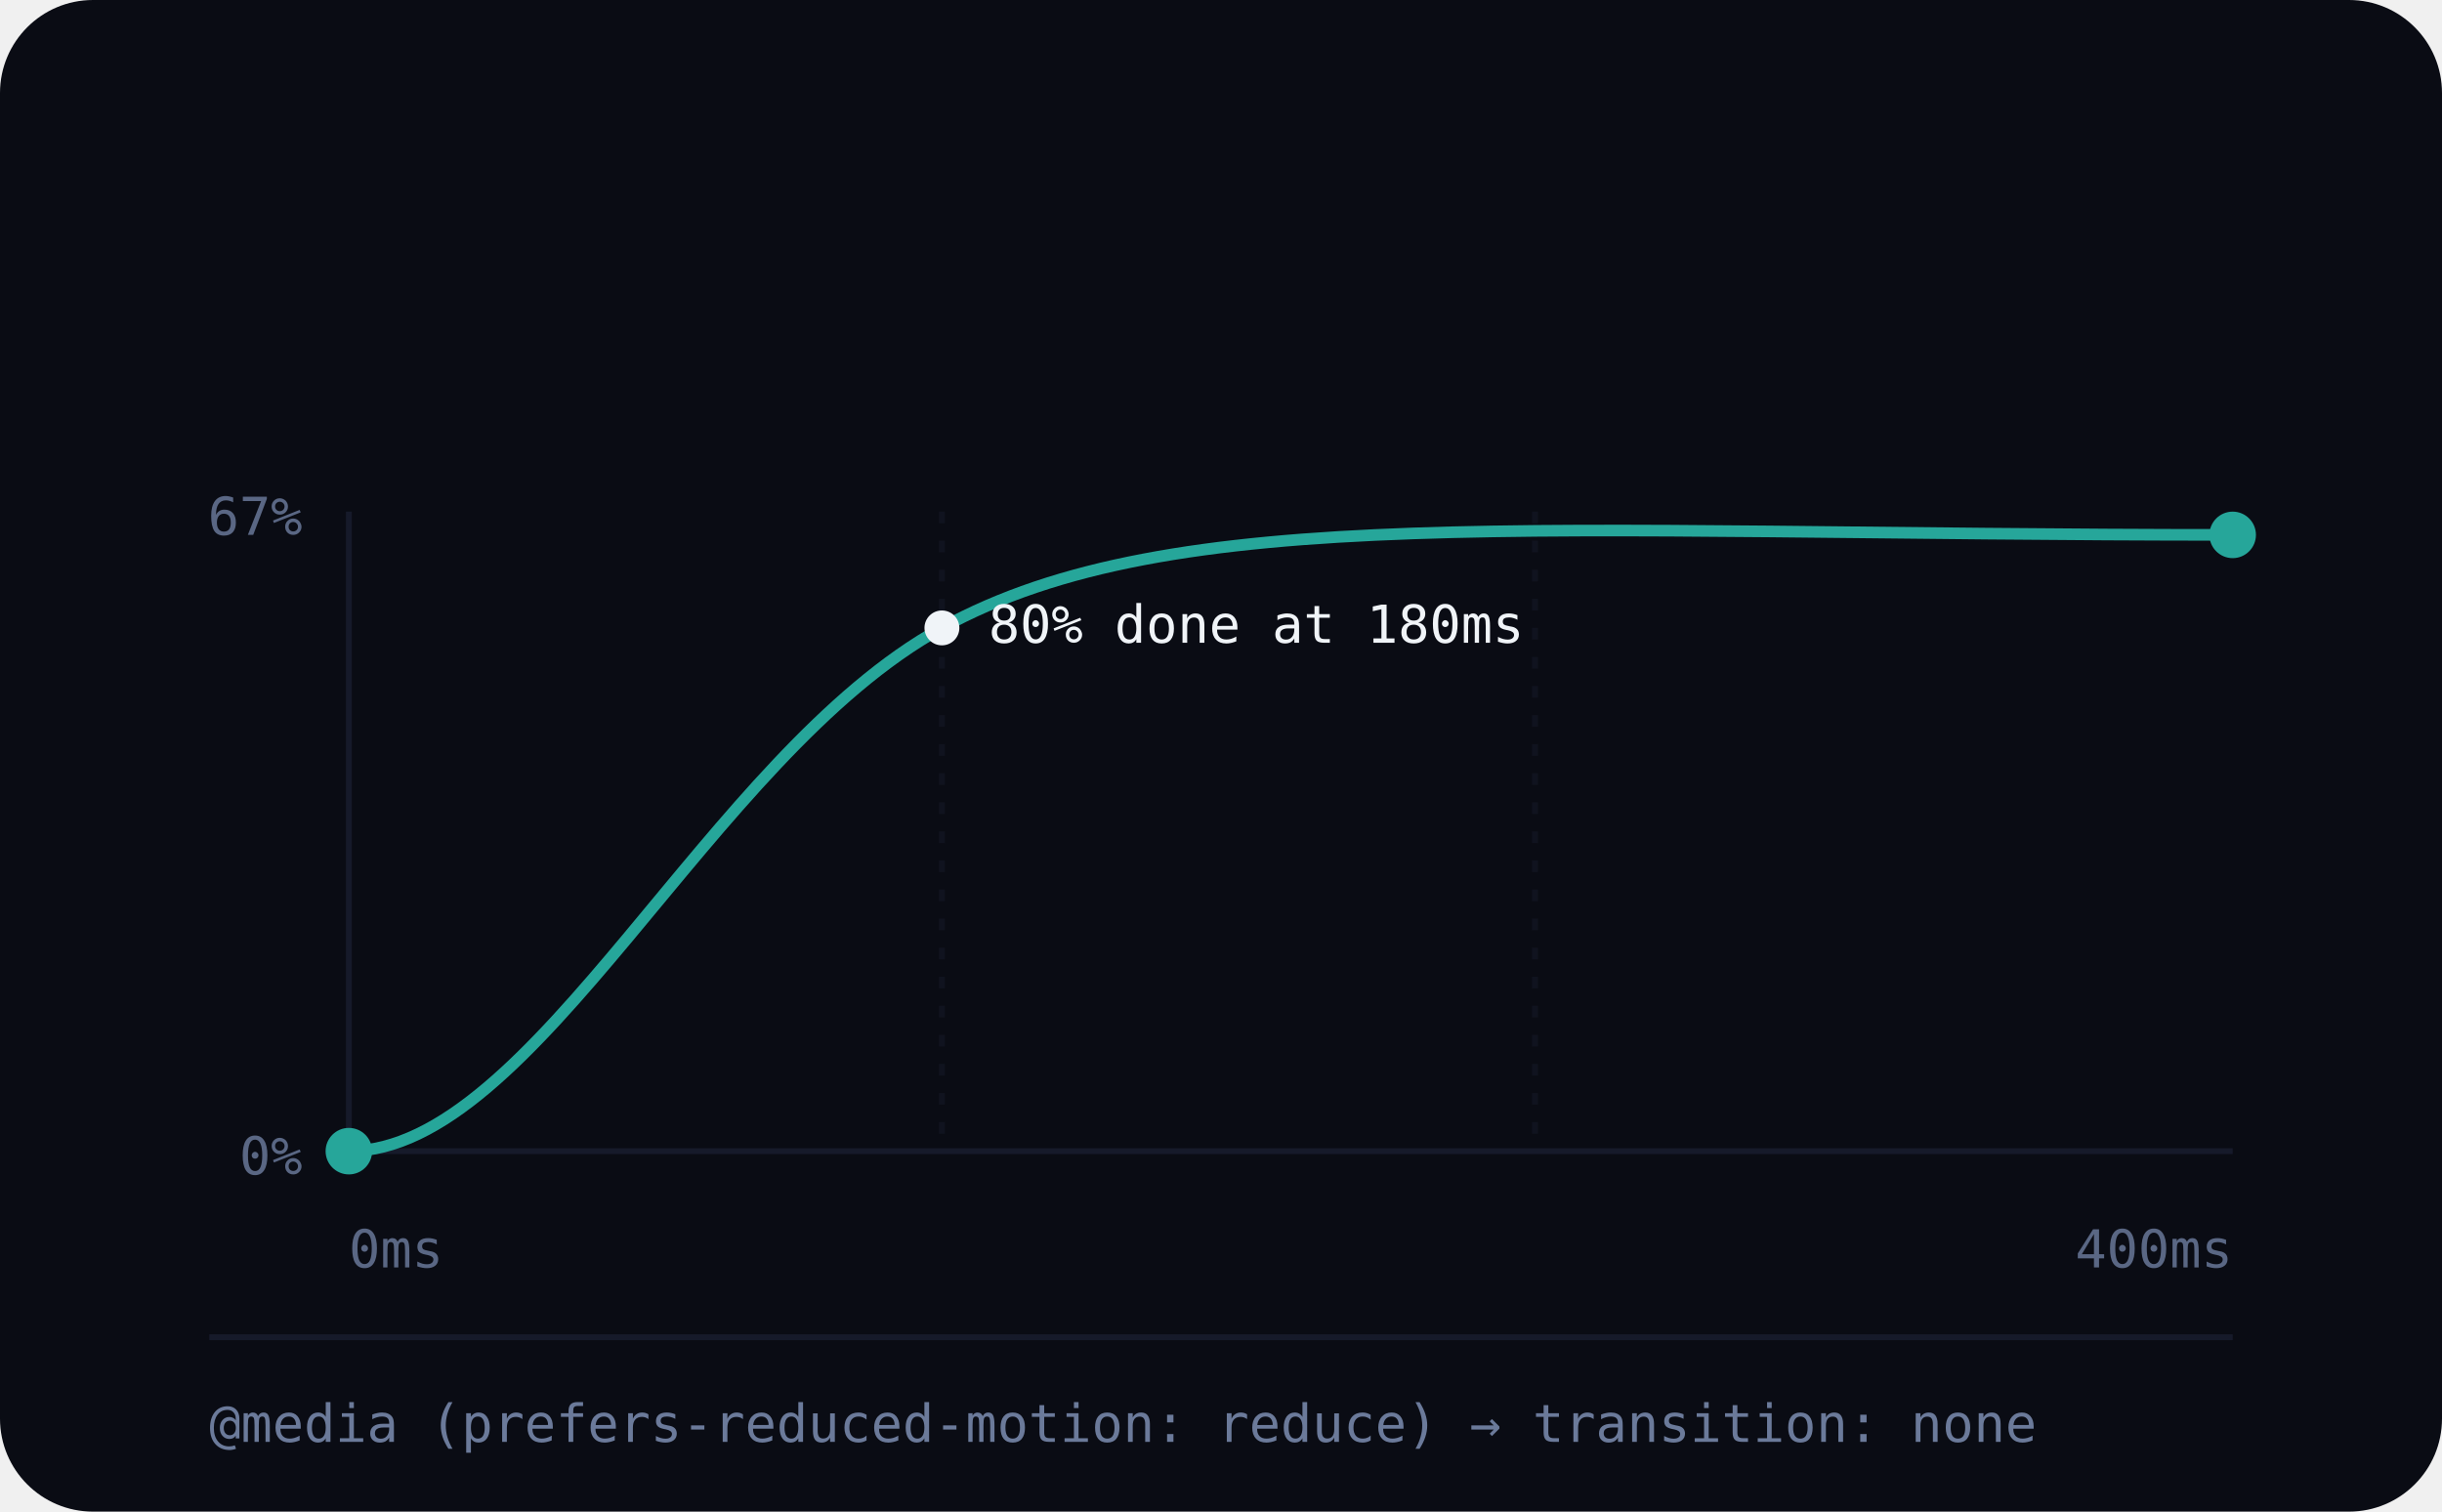
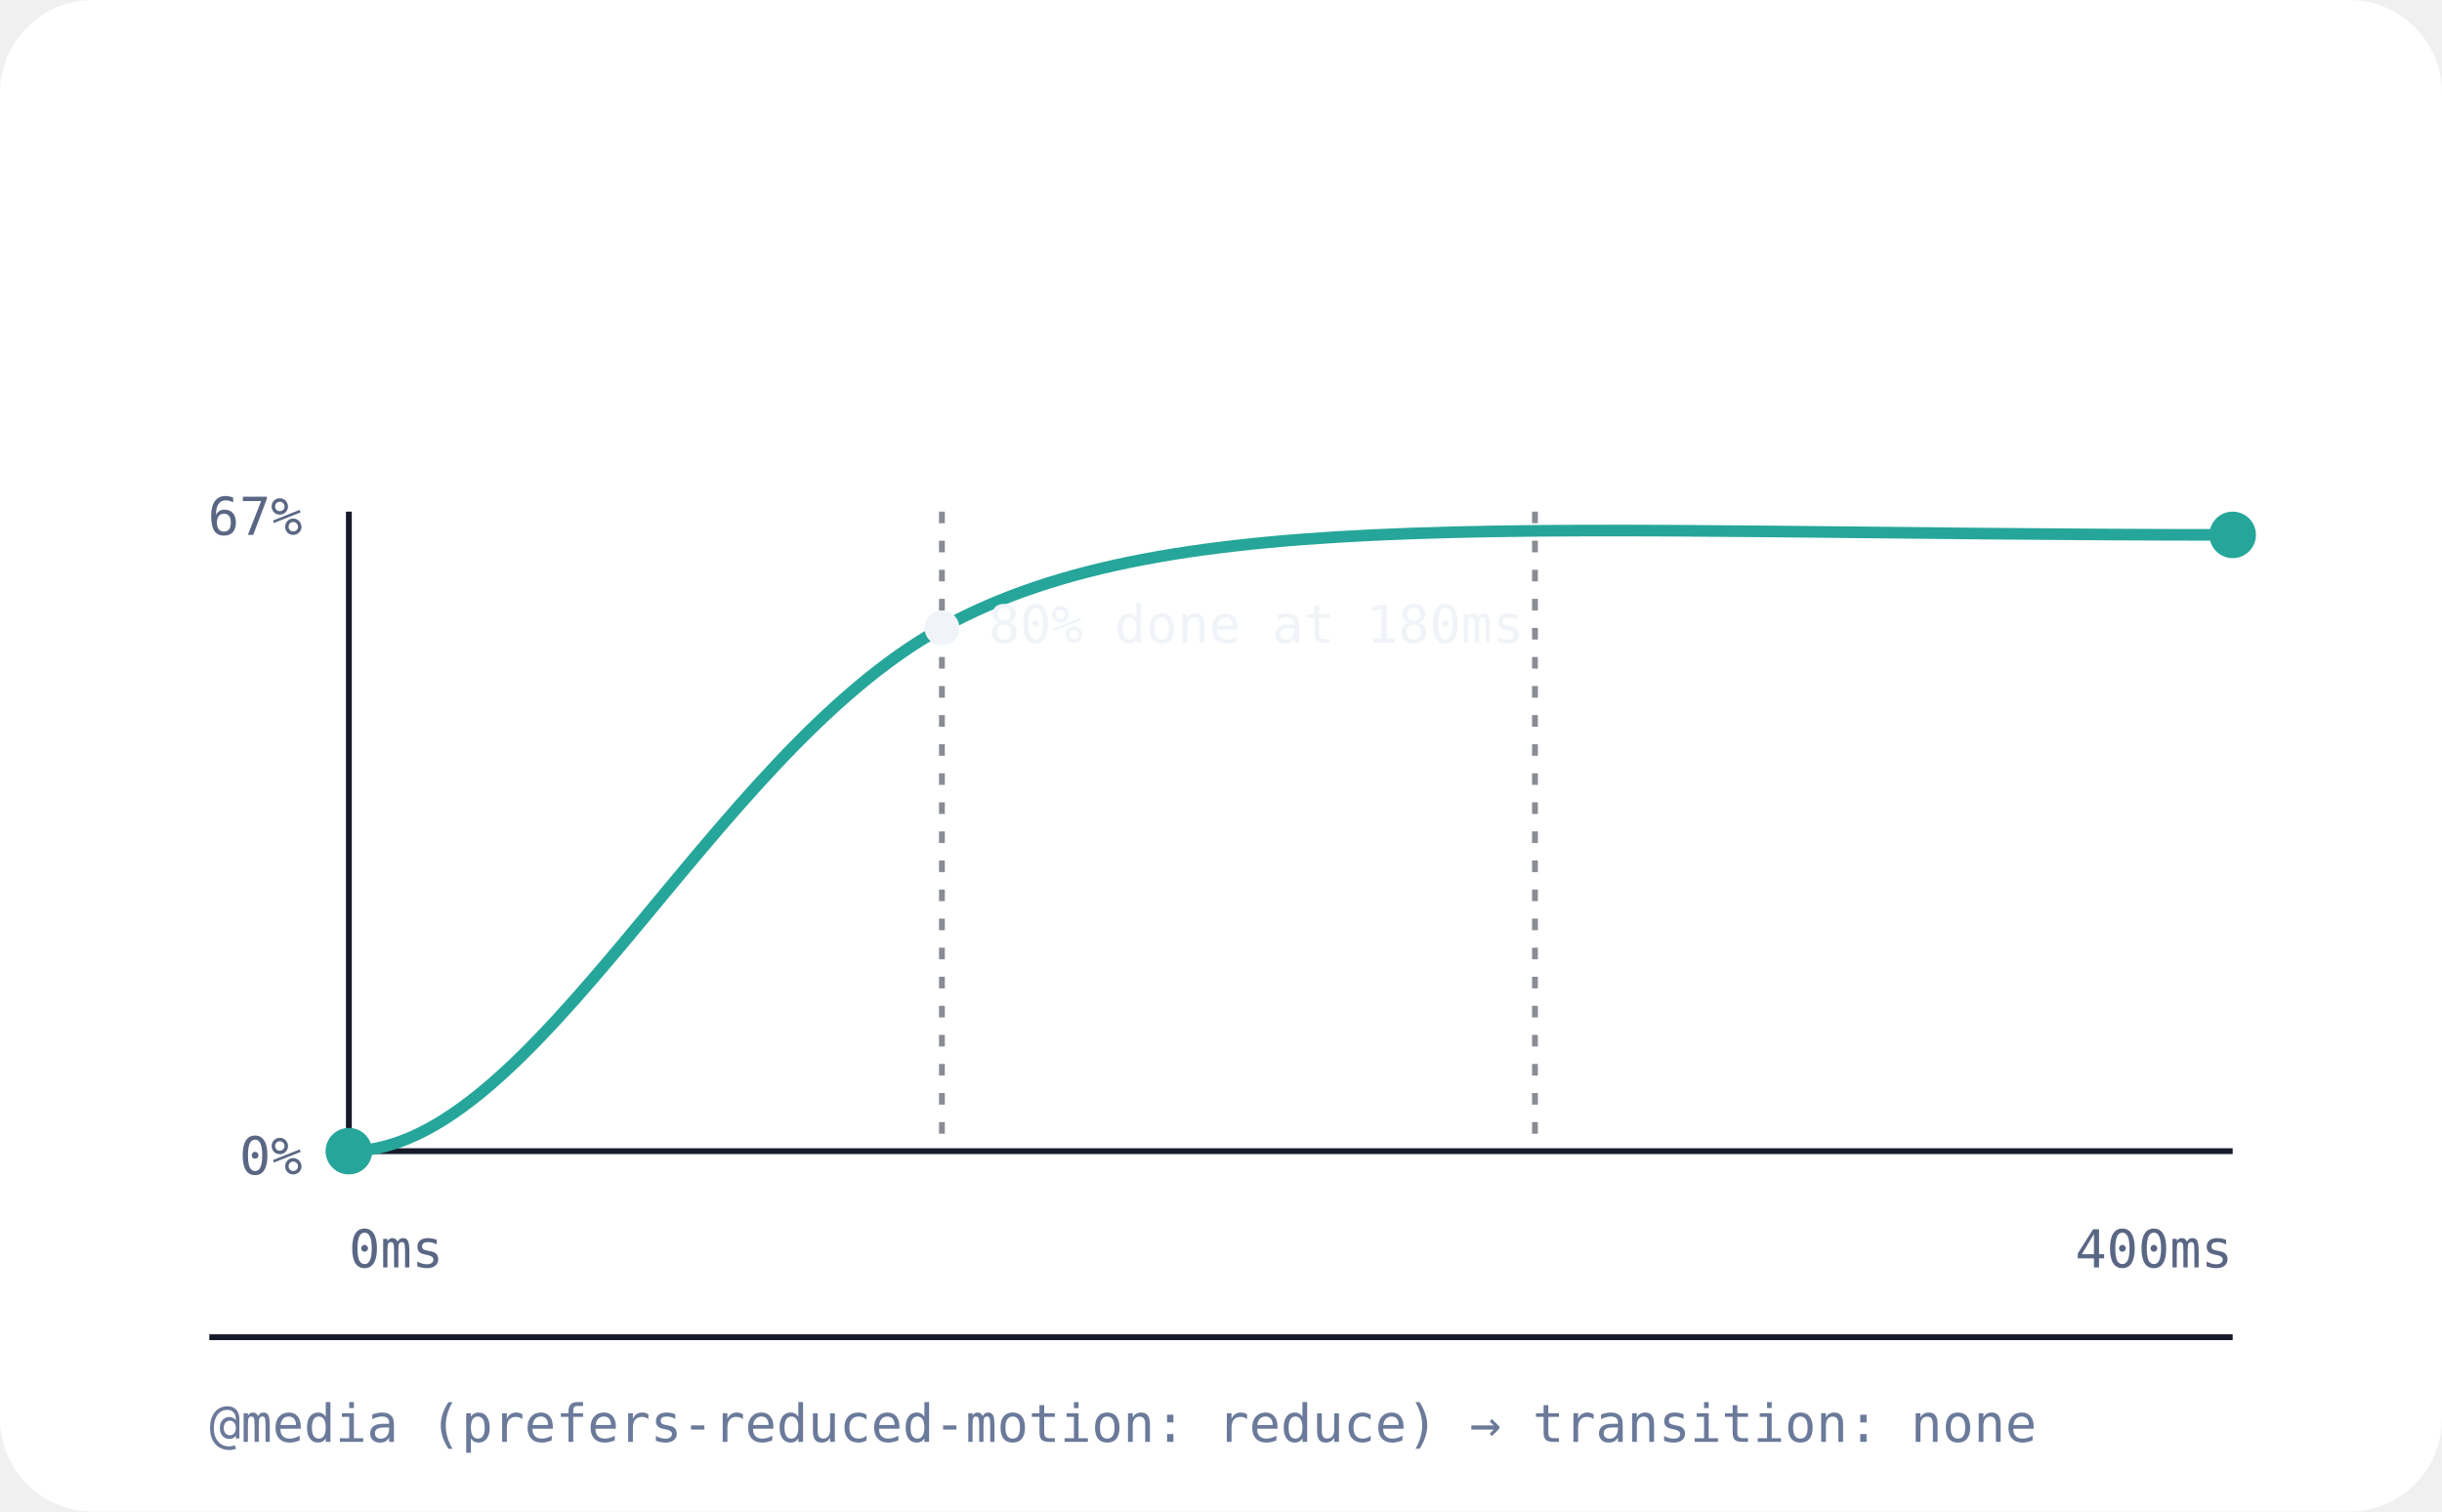
<svg xmlns="http://www.w3.org/2000/svg" width="420" height="260" viewBox="0 0 420 260" fill="none">
-   <rect width="420" height="260" rx="16" fill="#0A0C14" />
+   <rect width="420" height="260" rx="16" fill="#FFFFFF" />
  <line x1="60" y1="198" x2="384" y2="198" stroke="#161A2A" />
  <line x1="60" y1="88" x2="60" y2="198" stroke="#161A2A" />
  <text x="60" y="218" font-family="'Menlo', 'Consolas', monospace" font-size="9" fill="#5A6784">0ms</text>
  <text x="384" y="218" font-family="'Menlo', 'Consolas', monospace" font-size="9" fill="#5A6784" text-anchor="end">400ms</text>
  <text x="52" y="92" font-family="'Menlo', 'Consolas', monospace" font-size="9" fill="#5A6784" text-anchor="end">67%</text>
  <text x="52" y="202" font-family="'Menlo', 'Consolas', monospace" font-size="9" fill="#5A6784" text-anchor="end">0%</text>
  <line x1="162" y1="88" x2="162" y2="198" stroke="#161A2A" stroke-dasharray="2 3" opacity="0.5" />
  <line x1="264" y1="88" x2="264" y2="198" stroke="#161A2A" stroke-dasharray="2 3" opacity="0.5" />
  <path d="M 60 198 C 92 198 122 130 162 108 S 264 92 384 92" stroke="#26A69A" stroke-width="2" fill="none" stroke-linecap="round" />
  <circle cx="60" cy="198" r="4" fill="#26A69A" />
  <circle cx="384" cy="92" r="4" fill="#26A69A" />
  <circle cx="162" cy="108" r="3" fill="#F0F4F8" />
  <text x="170" y="108" font-family="'Menlo', 'Consolas', monospace" font-size="9" fill="#F0F4F8" dominant-baseline="middle">80% done at 180ms</text>
  <line x1="36" y1="230" x2="384" y2="230" stroke="#161A2A" />
  <text x="36" y="248" font-family="'Menlo', 'Consolas', monospace" font-size="9" fill="#6B7A9A">@media (prefers-reduced-motion: reduce) → transition: none</text>
</svg>
